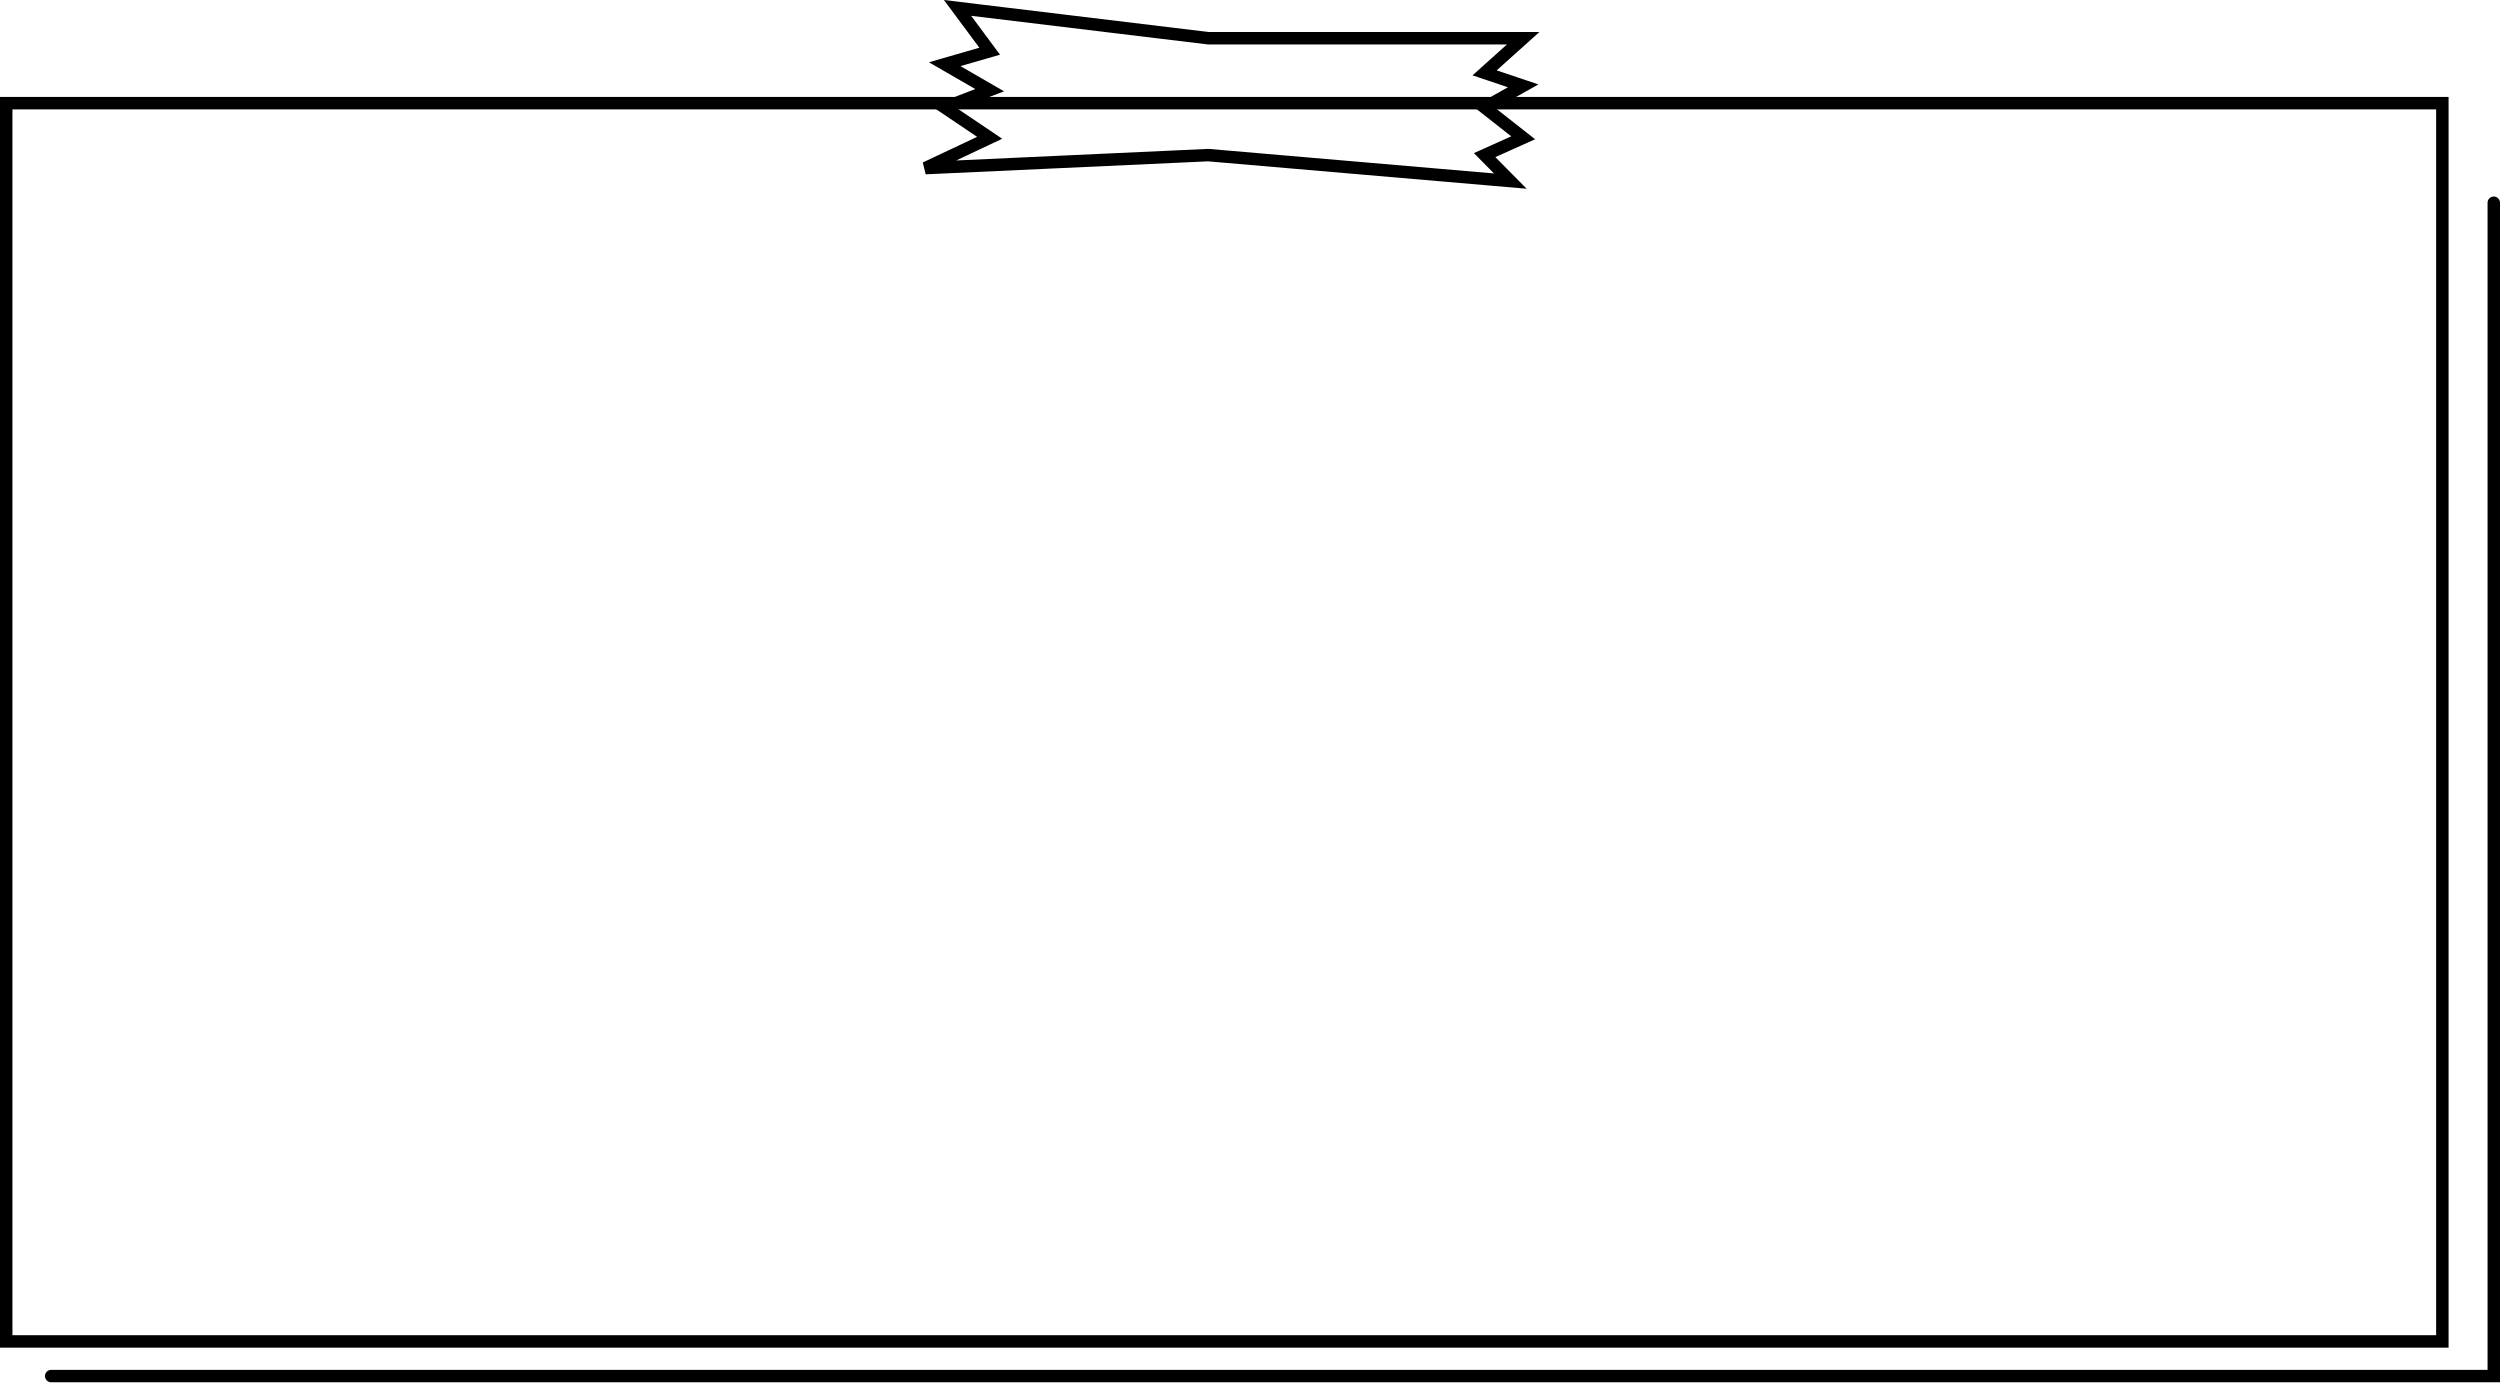
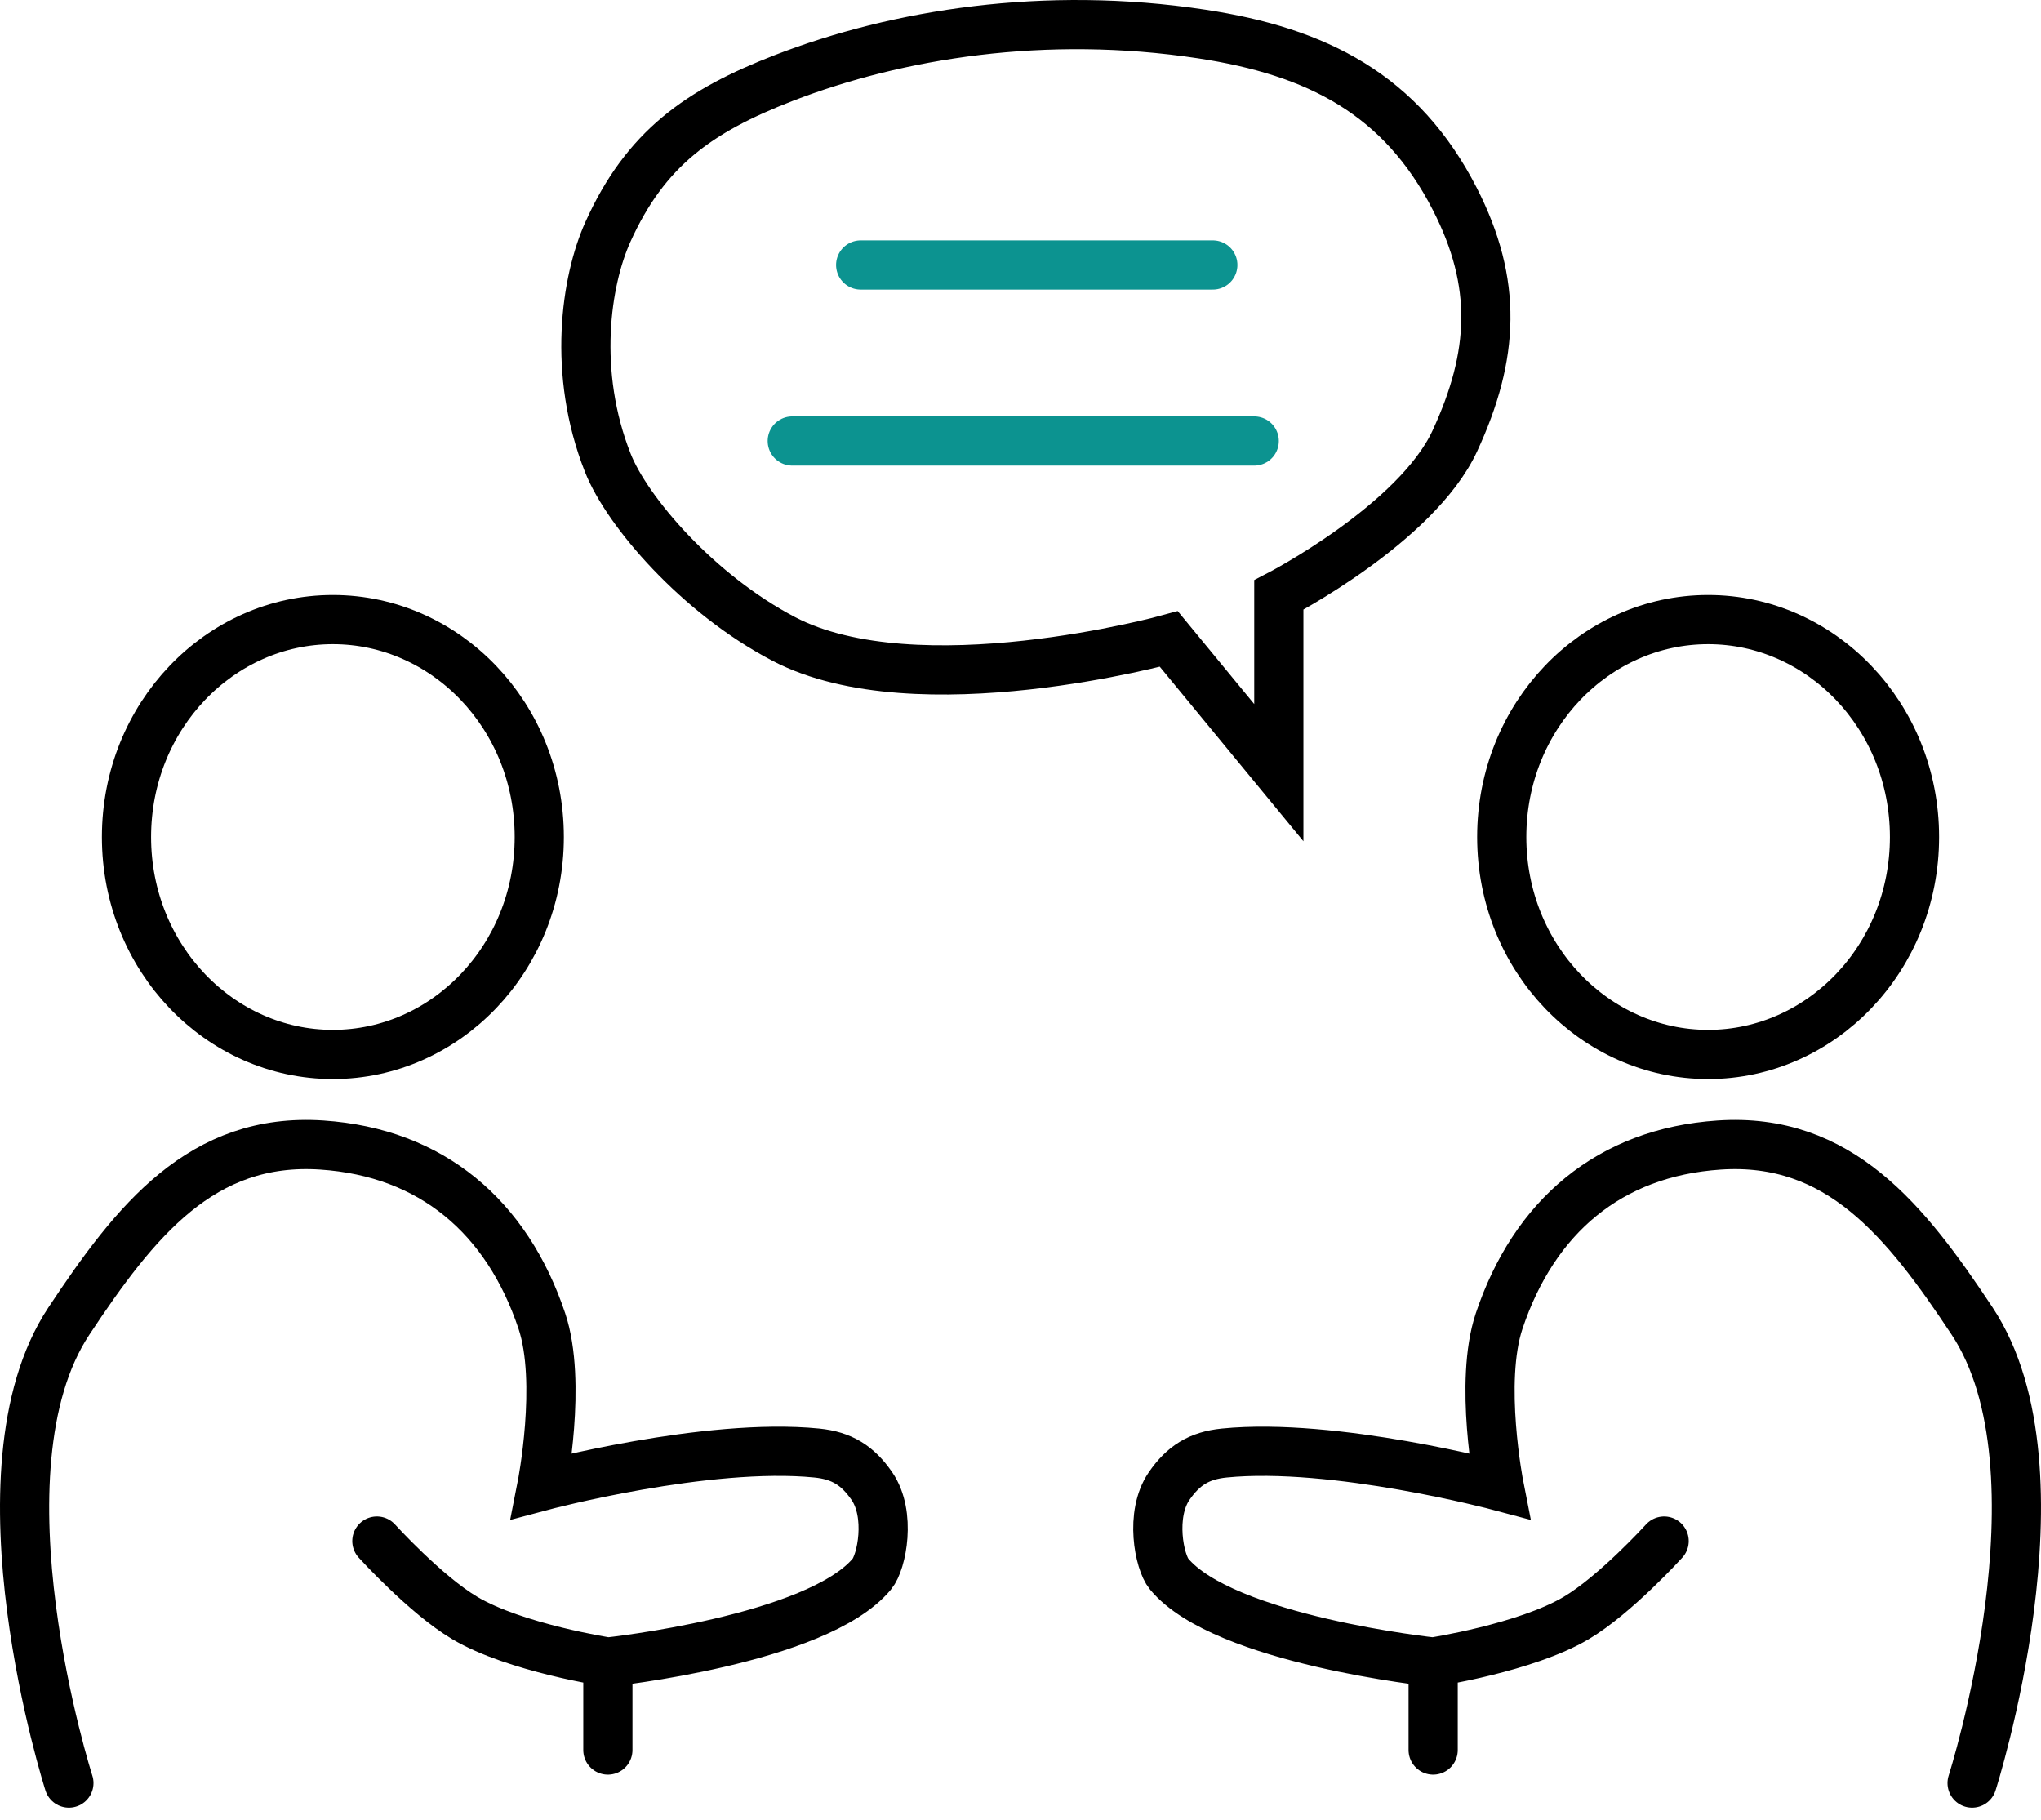
- <svg xmlns="http://www.w3.org/2000/svg" preserveAspectRatio="none" overflow="visible" style="display: block;" width="201" height="111.136" viewBox="0 0 201 111.136" fill="none">
-   <g id="Group 221">
-     <path id="Vector 912" d="M0.5 63.99V8.294H196.366V107.851H0.5V63.99Z" stroke="black" stroke-linecap="round" />
-     <path id="Vector 916" d="M4.117 110.636H200.5V16.3" stroke="black" stroke-linecap="round" />
-     <path id="Vector 921" d="M79.57 4.117L76.986 0.636L97.141 3.073H122.464L119.363 5.858L122.464 6.902L119.363 8.642L122.464 11.079L119.363 12.471L121.431 14.56L97.141 12.471L74.402 13.516L79.57 11.079L75.953 8.642L79.57 7.25L75.953 5.161L79.57 4.117Z" stroke="black" stroke-linecap="round" />
-   </g>
+ <svg xmlns="http://www.w3.org/2000/svg" width="83" height="74" viewBox="0 0 83 74" fill="none">
+   <path d="M35 10.774H49.321" stroke="#0C9390" stroke-width="2" stroke-linecap="round" />
+   <path d="M32.218 17.931H51.005" stroke="#0C9390" stroke-width="2" stroke-linecap="round" />
+   <path d="M2.802 72.501C2.802 72.501 -1.252 59.83 2.802 53.715C5.506 49.636 8.206 46.231 13.09 46.558C17.554 46.857 20.615 49.472 22.036 53.715C22.868 56.2 22.036 60.424 22.036 60.424C22.036 60.424 28.745 58.635 33.218 59.082C34.232 59.184 34.877 59.586 35.455 60.424C36.248 61.575 35.86 63.517 35.455 64.003C33.218 66.686 24.72 67.581 24.72 67.581M24.72 67.581V71.159M24.72 67.581C24.72 67.581 20.949 67.003 18.905 65.792C17.307 64.846 15.326 62.661 15.326 62.661" stroke="black" stroke-width="2" stroke-linecap="round" />
+   <path d="M47.532 25.982L52.005 31.417V24.193C52.005 24.193 57.601 21.301 59.162 17.931C60.777 14.444 60.913 11.511 59.162 8.09C56.988 3.846 53.575 2.095 48.861 1.381C42.5 0.417 36.5 1.381 31.876 3.17C28.413 4.51 26.245 6.046 24.72 9.432C23.825 11.417 23.264 15.151 24.72 18.825C25.5 20.795 28.373 24.152 31.876 25.982C37.295 28.813 47.532 25.982 47.532 25.982Z" stroke="black" stroke-width="2" stroke-linecap="round" />
+   <path d="M13.537 25.193C18.129 25.193 21.93 29.107 21.93 34.034C21.93 38.961 18.129 42.874 13.537 42.875C8.945 42.875 5.144 38.961 5.144 34.034C5.144 29.107 8.945 25.193 13.537 25.193Z" stroke="black" stroke-width="2" />
+   <path d="M80.198 72.501C80.198 72.501 84.252 59.83 80.198 53.715C77.494 49.636 74.793 46.231 69.91 46.558C65.446 46.857 62.385 49.472 60.964 53.715C60.132 56.2 60.964 60.424 60.964 60.424C60.964 60.424 54.255 58.635 49.782 59.082C48.768 59.184 48.123 59.586 47.545 60.424C46.752 61.575 47.14 63.517 47.545 64.003C49.782 66.686 58.281 67.581 58.281 67.581M58.281 67.581V71.159M58.281 67.581C58.281 67.581 62.051 67.003 64.095 65.792C65.693 64.846 67.674 62.661 67.674 62.661" stroke="black" stroke-width="2" stroke-linecap="round" />
+   <path d="M69.463 25.193C64.871 25.193 61.07 29.107 61.07 34.034C61.07 38.961 64.871 42.874 69.463 42.875C74.055 42.875 77.856 38.961 77.856 34.034C77.856 29.107 74.055 25.193 69.463 25.193Z" stroke="black" stroke-width="2" />
</svg>
